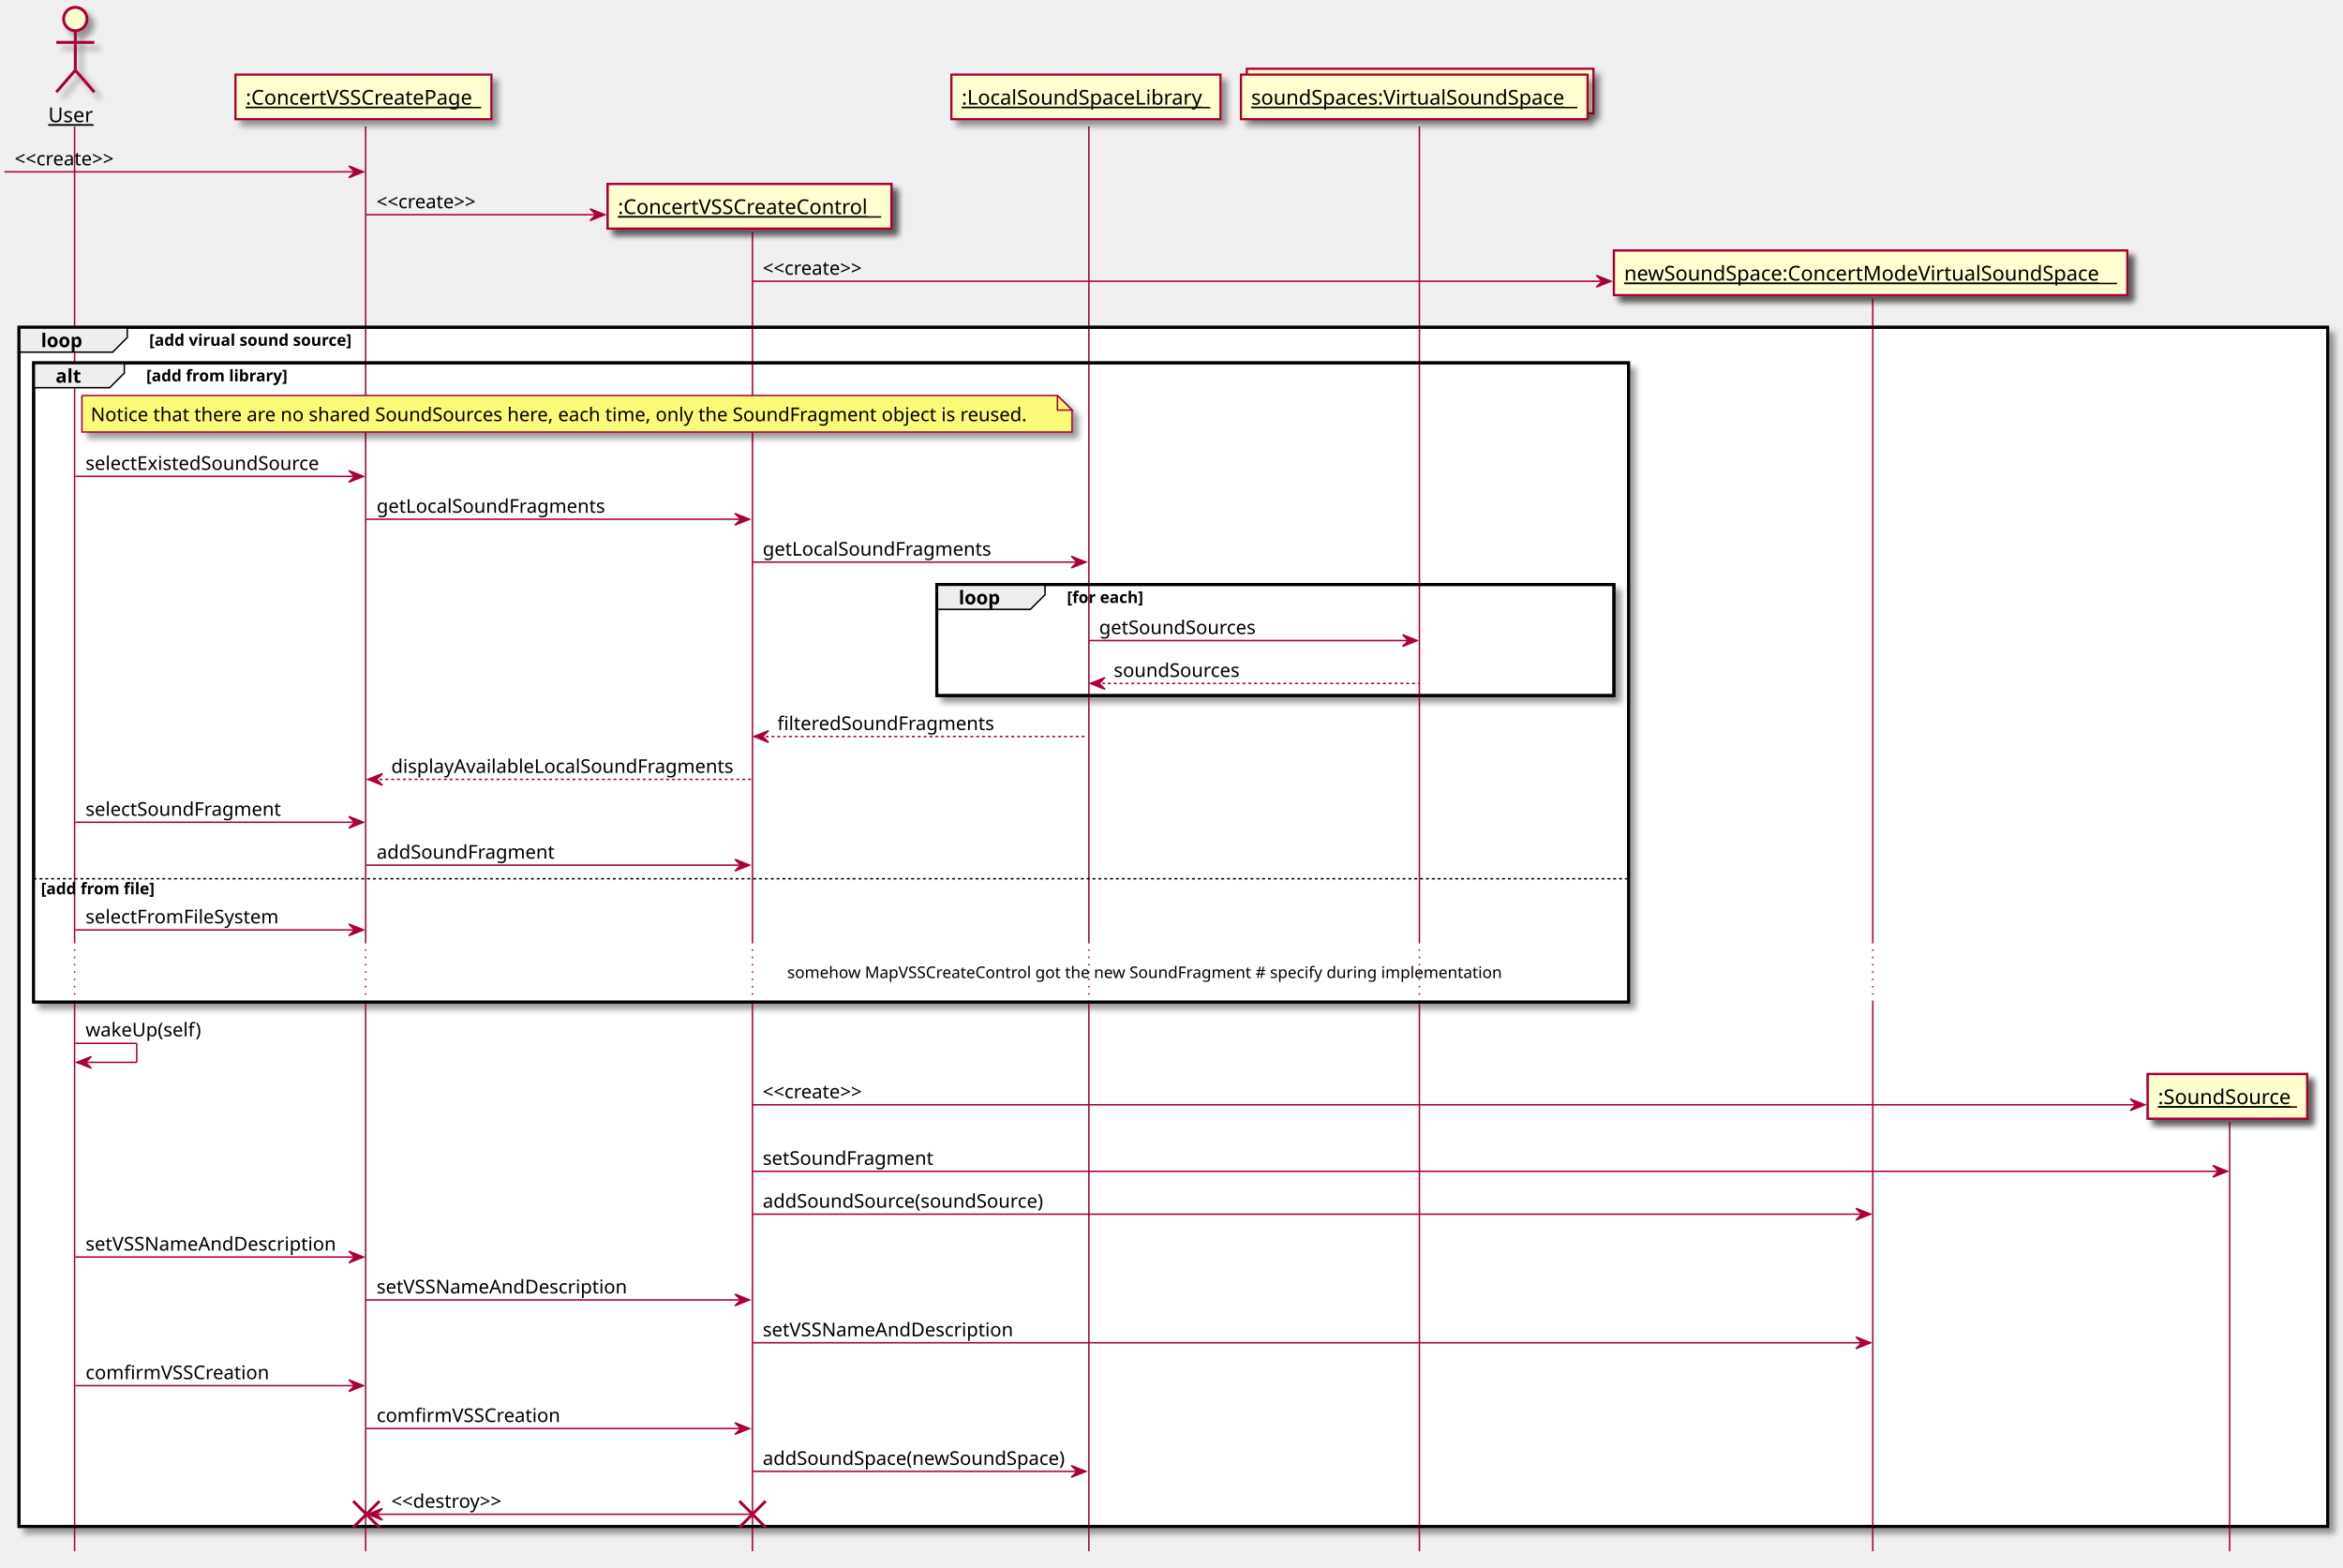
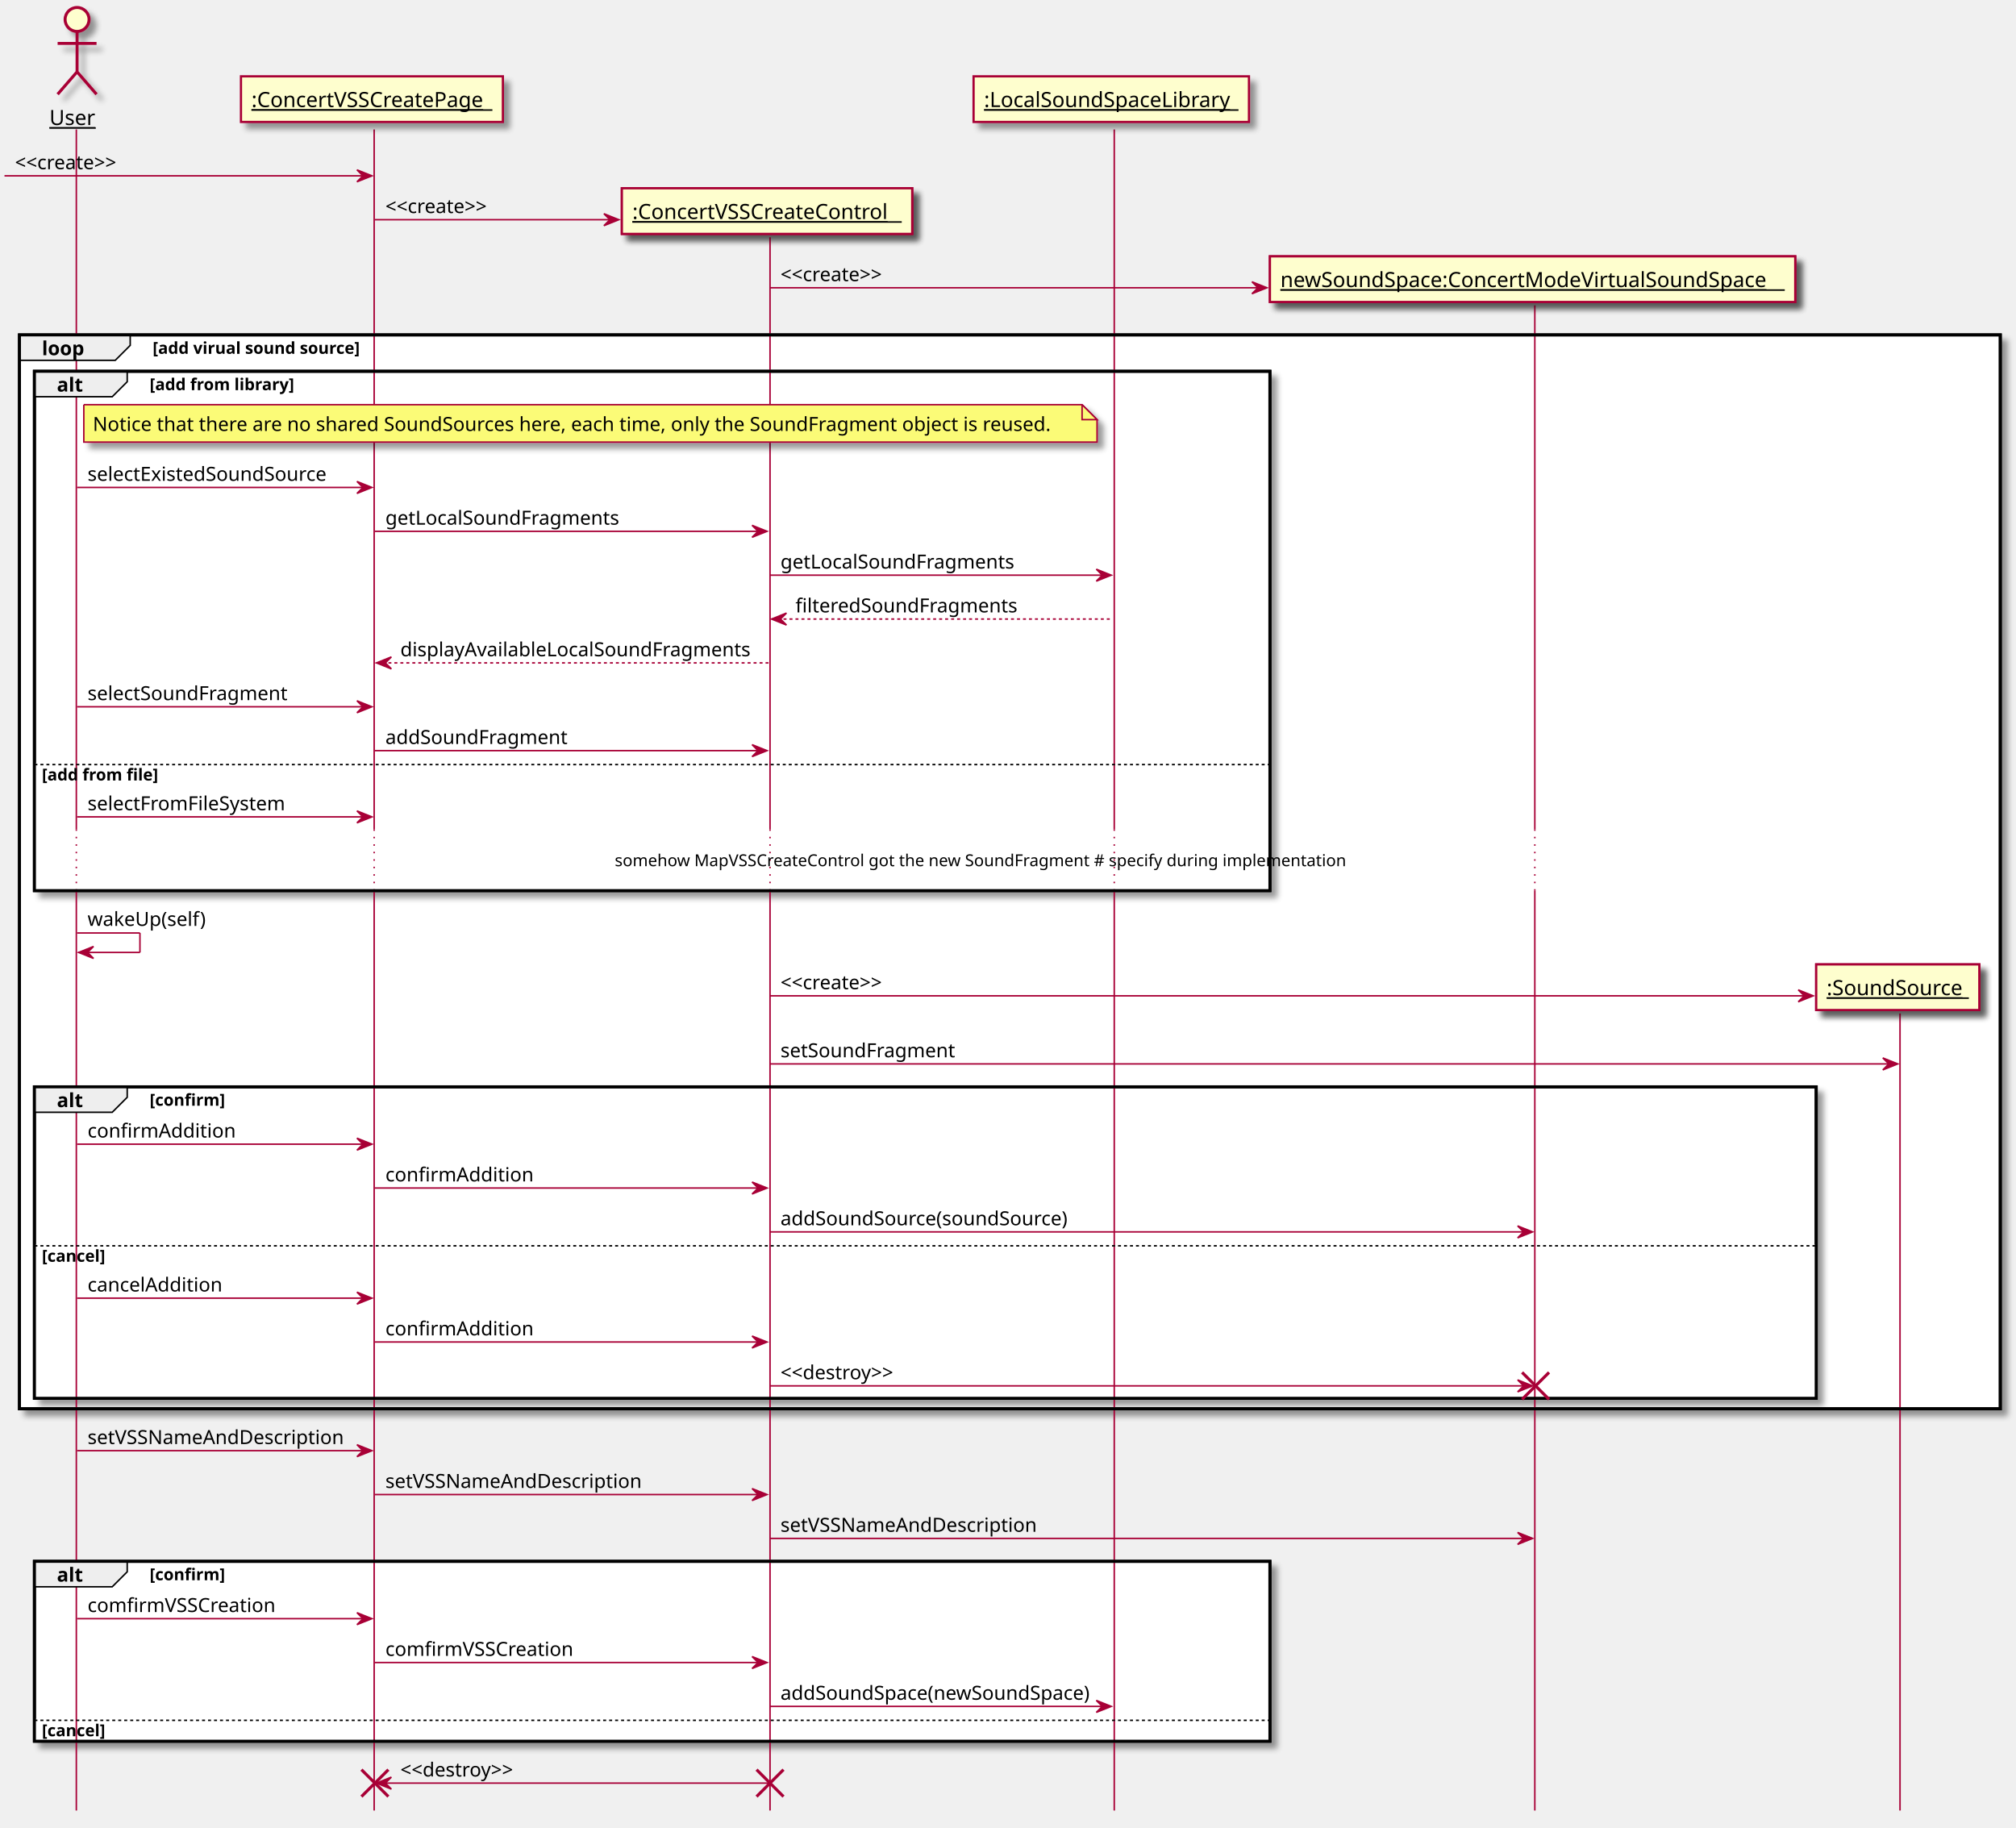
- <svg xmlns="http://www.w3.org/2000/svg" contentScriptType="application/ecmascript" contentStyleType="text/css" height="1072px" preserveAspectRatio="none" style="width:1602px;height:1072px;" version="1.1" viewBox="0 0 1602 1072" width="1602px" zoomAndPan="magnify">
+ <svg xmlns="http://www.w3.org/2000/svg" contentScriptType="application/ecmascript" contentStyleType="text/css" height="1221px" preserveAspectRatio="none" style="width:1347px;height:1221px;" version="1.1" viewBox="0 0 1347 1221" width="1347px" zoomAndPan="magnify">
  <defs>
-     <filter height="300%" id="fa913jz97z5wg" width="300%" x="-1" y="-1">
+     <filter height="300%" id="f1m1fusi2z9psw" width="300%" x="-1" y="-1">
      <feGaussianBlur result="blurOut" stdDeviation="2.0" />
      <feColorMatrix in="blurOut" result="blurOut2" type="matrix" values="0 0 0 0 0 0 0 0 0 0 0 0 0 0 0 0 0 0 .4 0" />
      <feOffset dx="4.0" dy="4.0" in="blurOut2" result="blurOut3" />
      <feBlend in="SourceGraphic" in2="blurOut3" mode="normal" />
    </filter>
  </defs>
  <g>
-     <rect fill="#FEFECE" filter="url(#fa913jz97z5wg)" height="30.488" style="stroke: #A80036; stroke-width: 1.5;" width="194" x="415.5" y="125.799" />
+     <rect fill="#FEFECE" filter="url(#f1m1fusi2z9psw)" height="30.488" style="stroke: #A80036; stroke-width: 1.5;" width="194" x="415.5" y="125.799" />
    <text fill="#000000" font-family="sans-serif" font-size="14" lengthAdjust="spacingAndGlyphs" text-decoration="underline" textLength="180" x="422.5" y="146.334">:ConcertVSSCreateControl</text>
    <line style="stroke: #000000; stroke-width: 1.0;" x1="422.5" x2="602.5" y1="148.334" y2="148.334" />
-     <rect fill="#FEFECE" filter="url(#fa913jz97z5wg)" height="30.488" style="stroke: #A80036; stroke-width: 1.5;" width="351" x="1103.5" y="171.287" />
-     <text fill="#000000" font-family="sans-serif" font-size="14" lengthAdjust="spacingAndGlyphs" text-decoration="underline" textLength="337" x="1110.5" y="191.822">newSoundSpace:ConcertModeVirtualSoundSpace</text>
-     <line style="stroke: #000000; stroke-width: 1.0;" x1="1110.5" x2="1447.5" y1="193.822" y2="193.822" />
-     <rect fill="#FFFFFF" filter="url(#fa913jz97z5wg)" height="819.852" style="stroke: #000000; stroke-width: 2.0;" width="1578.5" x="13" y="223.775" />
-     <rect fill="#FFFFFF" filter="url(#fa913jz97z5wg)" height="436.947" style="stroke: #000000; stroke-width: 2.0;" width="1090.5" x="23" y="248.086" />
-     <rect fill="#FFFFFF" filter="url(#fa913jz97z5wg)" height="75.932" style="stroke: #000000; stroke-width: 2.0;" width="463" x="640.5" y="399.639" />
-     <rect fill="#FFFFFF" height="85.221" style="stroke: none; stroke-width: 1.0;" width="1090.5" x="23" y="599.812" />
-     <rect fill="#FEFECE" filter="url(#fa913jz97z5wg)" height="30.488" style="stroke: #A80036; stroke-width: 1.5;" width="109" x="1468.5" y="734.344" />
-     <text fill="#000000" font-family="sans-serif" font-size="14" lengthAdjust="spacingAndGlyphs" text-decoration="underline" textLength="95" x="1475.5" y="754.879">:SoundSource</text>
-     <line style="stroke: #000000; stroke-width: 1.0;" x1="1475.5" x2="1570.5" y1="756.879" y2="756.879" />
-     <line style="stroke: #A80036; stroke-width: 1.0;" x1="51" x2="51" y1="86.488" y2="644.078" />
-     <line style="stroke: #A80036; stroke-width: 1.0; stroke-dasharray: 1.0,4.0;" x1="51" x2="51" y1="644.078" y2="685.033" />
-     <line style="stroke: #A80036; stroke-width: 1.0;" x1="51" x2="51" y1="685.033" y2="1060.627" />
-     <line style="stroke: #A80036; stroke-width: 1.0;" x1="250" x2="250" y1="86.488" y2="644.078" />
-     <line style="stroke: #A80036; stroke-width: 1.0; stroke-dasharray: 1.0,4.0;" x1="250" x2="250" y1="644.078" y2="685.033" />
-     <line style="stroke: #A80036; stroke-width: 1.0;" x1="250" x2="250" y1="685.033" y2="1060.627" />
-     <line style="stroke: #A80036; stroke-width: 1.0;" x1="514.5" x2="514.5" y1="158.543" y2="644.078" />
-     <line style="stroke: #A80036; stroke-width: 1.0; stroke-dasharray: 1.0,4.0;" x1="514.5" x2="514.5" y1="644.078" y2="685.033" />
-     <line style="stroke: #A80036; stroke-width: 1.0;" x1="514.5" x2="514.5" y1="685.033" y2="1060.627" />
-     <line style="stroke: #A80036; stroke-width: 1.0;" x1="744.5" x2="744.5" y1="86.488" y2="644.078" />
-     <line style="stroke: #A80036; stroke-width: 1.0; stroke-dasharray: 1.0,4.0;" x1="744.5" x2="744.5" y1="644.078" y2="685.033" />
-     <line style="stroke: #A80036; stroke-width: 1.0;" x1="744.5" x2="744.5" y1="685.033" y2="1060.627" />
-     <line style="stroke: #A80036; stroke-width: 1.0;" x1="970.5" x2="970.5" y1="86.488" y2="644.078" />
-     <line style="stroke: #A80036; stroke-width: 1.0; stroke-dasharray: 1.0,4.0;" x1="970.5" x2="970.5" y1="644.078" y2="685.033" />
-     <line style="stroke: #A80036; stroke-width: 1.0;" x1="970.5" x2="970.5" y1="685.033" y2="1060.627" />
-     <line style="stroke: #A80036; stroke-width: 1.0;" x1="1280.5" x2="1280.5" y1="204.031" y2="644.078" />
-     <line style="stroke: #A80036; stroke-width: 1.0; stroke-dasharray: 1.0,4.0;" x1="1280.5" x2="1280.5" y1="644.078" y2="685.033" />
-     <line style="stroke: #A80036; stroke-width: 1.0;" x1="1280.5" x2="1280.5" y1="685.033" y2="1060.627" />
-     <line style="stroke: #A80036; stroke-width: 1.0;" x1="1524.5" x2="1524.5" y1="767.088" y2="1060.627" />
+     <rect fill="#FEFECE" filter="url(#f1m1fusi2z9psw)" height="30.488" style="stroke: #A80036; stroke-width: 1.5;" width="351" x="848.5" y="171.287" />
+     <text fill="#000000" font-family="sans-serif" font-size="14" lengthAdjust="spacingAndGlyphs" text-decoration="underline" textLength="337" x="855.5" y="191.822">newSoundSpace:ConcertModeVirtualSoundSpace</text>
+     <line style="stroke: #000000; stroke-width: 1.0;" x1="855.5" x2="1192.5" y1="193.822" y2="193.822" />
+     <rect fill="#FFFFFF" filter="url(#f1m1fusi2z9psw)" height="717.564" style="stroke: #000000; stroke-width: 2.0;" width="1323.5" x="13" y="223.775" />
+     <rect fill="#FFFFFF" filter="url(#f1m1fusi2z9psw)" height="347.016" style="stroke: #000000; stroke-width: 2.0;" width="825.5" x="23" y="248.086" />
+     <rect fill="#FFFFFF" height="85.221" style="stroke: none; stroke-width: 1.0;" width="825.5" x="23" y="509.881" />
+     <rect fill="#FEFECE" filter="url(#f1m1fusi2z9psw)" height="30.488" style="stroke: #A80036; stroke-width: 1.5;" width="109" x="1213.5" y="644.412" />
+     <text fill="#000000" font-family="sans-serif" font-size="14" lengthAdjust="spacingAndGlyphs" text-decoration="underline" textLength="95" x="1220.5" y="664.947">:SoundSource</text>
+     <line style="stroke: #000000; stroke-width: 1.0;" x1="1220.5" x2="1315.5" y1="666.947" y2="666.947" />
+     <rect fill="#FFFFFF" filter="url(#f1m1fusi2z9psw)" height="208.129" style="stroke: #000000; stroke-width: 2.0;" width="1190.5" x="23" y="726.211" />
+     <rect fill="#FFFFFF" height="102.887" style="stroke: none; stroke-width: 1.0;" width="1190.5" x="23" y="831.453" />
+     <rect fill="#FFFFFF" filter="url(#f1m1fusi2z9psw)" height="120.197" style="stroke: #000000; stroke-width: 2.0;" width="825.5" x="23" y="1043.272" />
+     <rect fill="#FFFFFF" height="14.955" style="stroke: none; stroke-width: 1.0;" width="825.5" x="23" y="1148.514" />
+     <line style="stroke: #A80036; stroke-width: 1.0;" x1="51" x2="51" y1="86.488" y2="554.146" />
+     <line style="stroke: #A80036; stroke-width: 1.0; stroke-dasharray: 1.0,4.0;" x1="51" x2="51" y1="554.146" y2="595.102" />
+     <line style="stroke: #A80036; stroke-width: 1.0;" x1="51" x2="51" y1="595.102" y2="1209.779" />
+     <line style="stroke: #A80036; stroke-width: 1.0;" x1="250" x2="250" y1="86.488" y2="554.146" />
+     <line style="stroke: #A80036; stroke-width: 1.0; stroke-dasharray: 1.0,4.0;" x1="250" x2="250" y1="554.146" y2="595.102" />
+     <line style="stroke: #A80036; stroke-width: 1.0;" x1="250" x2="250" y1="595.102" y2="1209.779" />
+     <line style="stroke: #A80036; stroke-width: 1.0;" x1="514.5" x2="514.5" y1="158.543" y2="554.146" />
+     <line style="stroke: #A80036; stroke-width: 1.0; stroke-dasharray: 1.0,4.0;" x1="514.5" x2="514.5" y1="554.146" y2="595.102" />
+     <line style="stroke: #A80036; stroke-width: 1.0;" x1="514.5" x2="514.5" y1="595.102" y2="1209.779" />
+     <line style="stroke: #A80036; stroke-width: 1.0;" x1="744.5" x2="744.5" y1="86.488" y2="554.146" />
+     <line style="stroke: #A80036; stroke-width: 1.0; stroke-dasharray: 1.0,4.0;" x1="744.5" x2="744.5" y1="554.146" y2="595.102" />
+     <line style="stroke: #A80036; stroke-width: 1.0;" x1="744.5" x2="744.5" y1="595.102" y2="1209.779" />
+     <line style="stroke: #A80036; stroke-width: 1.0;" x1="1025.5" x2="1025.5" y1="204.031" y2="554.146" />
+     <line style="stroke: #A80036; stroke-width: 1.0; stroke-dasharray: 1.0,4.0;" x1="1025.5" x2="1025.5" y1="554.146" y2="595.102" />
+     <line style="stroke: #A80036; stroke-width: 1.0;" x1="1025.5" x2="1025.5" y1="595.102" y2="1209.779" />
+     <line style="stroke: #A80036; stroke-width: 1.0;" x1="1269.5" x2="1269.5" y1="677.156" y2="1209.779" />
    <text fill="#000000" font-family="sans-serif" font-size="14" lengthAdjust="spacingAndGlyphs" text-decoration="underline" textLength="31" x="33" y="83.535">User</text>
    <line style="stroke: #000000; stroke-width: 1.0;" x1="33" x2="64" y1="85.535" y2="85.535" />
-     <ellipse cx="51.5" cy="13" fill="#FEFECE" filter="url(#fa913jz97z5wg)" rx="8" ry="8" style="stroke: #A80036; stroke-width: 2.0;" />
-     <path d="M51.5,21 L51.5,48 M38.5,29 L64.5,29 M51.5,48 L38.5,63 M51.5,48 L64.5,63 " fill="none" filter="url(#fa913jz97z5wg)" style="stroke: #A80036; stroke-width: 2.0;" />
-     <rect fill="#FEFECE" filter="url(#fa913jz97z5wg)" height="30.488" style="stroke: #A80036; stroke-width: 1.5;" width="175" x="161" y="51" />
+     <ellipse cx="51.5" cy="13" fill="#FEFECE" filter="url(#f1m1fusi2z9psw)" rx="8" ry="8" style="stroke: #A80036; stroke-width: 2.0;" />
+     <path d="M51.5,21 L51.5,48 M38.5,29 L64.5,29 M51.5,48 L38.5,63 M51.5,48 L64.5,63 " fill="none" filter="url(#f1m1fusi2z9psw)" style="stroke: #A80036; stroke-width: 2.0;" />
+     <rect fill="#FEFECE" filter="url(#f1m1fusi2z9psw)" height="30.488" style="stroke: #A80036; stroke-width: 1.5;" width="175" x="161" y="51" />
    <text fill="#000000" font-family="sans-serif" font-size="14" lengthAdjust="spacingAndGlyphs" text-decoration="underline" textLength="161" x="168" y="71.535">:ConcertVSSCreatePage</text>
    <line style="stroke: #000000; stroke-width: 1.0;" x1="168" x2="329" y1="73.535" y2="73.535" />
-     <rect fill="#FEFECE" filter="url(#fa913jz97z5wg)" height="30.488" style="stroke: #A80036; stroke-width: 1.5;" width="184" x="650.5" y="51" />
+     <rect fill="#FEFECE" filter="url(#f1m1fusi2z9psw)" height="30.488" style="stroke: #A80036; stroke-width: 1.5;" width="184" x="650.5" y="51" />
    <text fill="#000000" font-family="sans-serif" font-size="14" lengthAdjust="spacingAndGlyphs" text-decoration="underline" textLength="170" x="657.5" y="71.535">:LocalSoundSpaceLibrary</text>
    <line style="stroke: #000000; stroke-width: 1.0;" x1="657.5" x2="827.5" y1="73.535" y2="73.535" />
-     <rect fill="#FEFECE" filter="url(#fa913jz97z5wg)" height="30.488" style="stroke: #A80036; stroke-width: 1.5;" width="237" x="852.5" y="47" />
-     <rect fill="#FEFECE" filter="url(#fa913jz97z5wg)" height="30.488" style="stroke: #A80036; stroke-width: 1.5;" width="237" x="848.5" y="51" />
-     <text fill="#000000" font-family="sans-serif" font-size="14" lengthAdjust="spacingAndGlyphs" text-decoration="underline" textLength="223" x="855.5" y="71.535">soundSpaces:VirtualSoundSpace</text>
-     <line style="stroke: #000000; stroke-width: 1.0;" x1="855.5" x2="1078.5" y1="73.535" y2="73.535" />
    <polygon fill="#A80036" points="238.5,113.488,248.5,117.488,238.5,121.488,242.5,117.488" style="stroke: #A80036; stroke-width: 1.0;" />
    <line style="stroke: #A80036; stroke-width: 1.0;" x1="3" x2="244.5" y1="117.488" y2="117.488" />
    <text fill="#000000" font-family="sans-serif" font-size="13" lengthAdjust="spacingAndGlyphs" textLength="78" x="10" y="113.057">&lt;&lt;create&gt;&gt;</text>
    <polygon fill="#A80036" points="403.5,142.799,413.5,146.799,403.5,150.799,407.5,146.799" style="stroke: #A80036; stroke-width: 1.0;" />
    <line style="stroke: #A80036; stroke-width: 1.0;" x1="250.5" x2="409.5" y1="146.799" y2="146.799" />
    <text fill="#000000" font-family="sans-serif" font-size="13" lengthAdjust="spacingAndGlyphs" textLength="78" x="257.5" y="142.367">&lt;&lt;create&gt;&gt;</text>
-     <rect fill="#FEFECE" filter="url(#fa913jz97z5wg)" height="30.488" style="stroke: #A80036; stroke-width: 1.5;" width="194" x="415.5" y="125.799" />
+     <rect fill="#FEFECE" filter="url(#f1m1fusi2z9psw)" height="30.488" style="stroke: #A80036; stroke-width: 1.5;" width="194" x="415.5" y="125.799" />
    <text fill="#000000" font-family="sans-serif" font-size="14" lengthAdjust="spacingAndGlyphs" text-decoration="underline" textLength="180" x="422.5" y="146.334">:ConcertVSSCreateControl</text>
    <line style="stroke: #000000; stroke-width: 1.0;" x1="422.5" x2="602.5" y1="148.334" y2="148.334" />
-     <polygon fill="#A80036" points="1091.5,188.287,1101.5,192.287,1091.5,196.287,1095.5,192.287" style="stroke: #A80036; stroke-width: 1.0;" />
-     <line style="stroke: #A80036; stroke-width: 1.0;" x1="514.5" x2="1097.5" y1="192.287" y2="192.287" />
+     <polygon fill="#A80036" points="836.5,188.287,846.5,192.287,836.5,196.287,840.5,192.287" style="stroke: #A80036; stroke-width: 1.0;" />
+     <line style="stroke: #A80036; stroke-width: 1.0;" x1="514.5" x2="842.5" y1="192.287" y2="192.287" />
    <text fill="#000000" font-family="sans-serif" font-size="13" lengthAdjust="spacingAndGlyphs" textLength="78" x="521.5" y="187.856">&lt;&lt;create&gt;&gt;</text>
-     <rect fill="#FEFECE" filter="url(#fa913jz97z5wg)" height="30.488" style="stroke: #A80036; stroke-width: 1.5;" width="351" x="1103.5" y="171.287" />
-     <text fill="#000000" font-family="sans-serif" font-size="14" lengthAdjust="spacingAndGlyphs" text-decoration="underline" textLength="337" x="1110.5" y="191.822">newSoundSpace:ConcertModeVirtualSoundSpace</text>
-     <line style="stroke: #000000; stroke-width: 1.0;" x1="1110.5" x2="1447.5" y1="193.822" y2="193.822" />
+     <rect fill="#FEFECE" filter="url(#f1m1fusi2z9psw)" height="30.488" style="stroke: #A80036; stroke-width: 1.5;" width="351" x="848.5" y="171.287" />
+     <text fill="#000000" font-family="sans-serif" font-size="14" lengthAdjust="spacingAndGlyphs" text-decoration="underline" textLength="337" x="855.5" y="191.822">newSoundSpace:ConcertModeVirtualSoundSpace</text>
+     <line style="stroke: #000000; stroke-width: 1.0;" x1="855.5" x2="1192.5" y1="193.822" y2="193.822" />
    <path d="M13,223.775 L87,223.775 L87,230.775 L77,240.775 L13,240.775 L13,223.775 " fill="#EEEEEE" style="stroke: #000000; stroke-width: 1.0;" />
-     <rect fill="none" height="819.852" style="stroke: #000000; stroke-width: 2.0;" width="1578.5" x="13" y="223.775" />
+     <rect fill="none" height="717.564" style="stroke: #000000; stroke-width: 2.0;" width="1323.5" x="13" y="223.775" />
    <text fill="#000000" font-family="sans-serif" font-size="13" font-weight="bold" lengthAdjust="spacingAndGlyphs" textLength="29" x="28" y="237.344">loop</text>
    <text fill="#000000" font-family="sans-serif" font-size="11" font-weight="bold" lengthAdjust="spacingAndGlyphs" textLength="144" x="102" y="236.41">[add virual sound source]</text>
    <path d="M23,248.086 L85,248.086 L85,255.086 L75,265.086 L23,265.086 L23,248.086 " fill="#EEEEEE" style="stroke: #000000; stroke-width: 1.0;" />
-     <rect fill="none" height="436.947" style="stroke: #000000; stroke-width: 2.0;" width="1090.5" x="23" y="248.086" />
+     <rect fill="none" height="347.016" style="stroke: #000000; stroke-width: 2.0;" width="825.5" x="23" y="248.086" />
    <text fill="#000000" font-family="sans-serif" font-size="13" font-weight="bold" lengthAdjust="spacingAndGlyphs" textLength="17" x="38" y="261.654">alt</text>
    <text fill="#000000" font-family="sans-serif" font-size="11" font-weight="bold" lengthAdjust="spacingAndGlyphs" textLength="101" x="100" y="260.721">[add from library]</text>
-     <path d="M56,270.397 L56,295.397 L733,295.397 L733,280.397 L723,270.397 L56,270.397 " fill="#FBFB77" filter="url(#fa913jz97z5wg)" style="stroke: #A80036; stroke-width: 1.0;" />
+     <path d="M56,270.397 L56,295.397 L733,295.397 L733,280.397 L723,270.397 L56,270.397 " fill="#FBFB77" filter="url(#f1m1fusi2z9psw)" style="stroke: #A80036; stroke-width: 1.0;" />
    <path d="M723,270.397 L723,280.397 L733,280.397 L723,270.397 " fill="#FBFB77" style="stroke: #A80036; stroke-width: 1.0;" />
    <text fill="#000000" font-family="sans-serif" font-size="13" lengthAdjust="spacingAndGlyphs" textLength="656" x="62" y="287.965">Notice that there are no shared SoundSources here, each time, only the SoundFragment object is reused.</text>
    <polygon fill="#A80036" points="238.5,321.707,248.5,325.707,238.5,329.707,242.5,325.707" style="stroke: #A80036; stroke-width: 1.0;" />
    <line style="stroke: #A80036; stroke-width: 1.0;" x1="51.5" x2="244.5" y1="325.707" y2="325.707" />
    <text fill="#000000" font-family="sans-serif" font-size="13" lengthAdjust="spacingAndGlyphs" textLength="164" x="58.5" y="321.275">selectExistedSoundSource</text>
    <polygon fill="#A80036" points="502.5,351.018,512.5,355.018,502.5,359.018,506.5,355.018" style="stroke: #A80036; stroke-width: 1.0;" />
    <line style="stroke: #A80036; stroke-width: 1.0;" x1="250.5" x2="508.5" y1="355.018" y2="355.018" />
    <text fill="#000000" font-family="sans-serif" font-size="13" lengthAdjust="spacingAndGlyphs" textLength="158" x="257.5" y="350.586">getLocalSoundFragments</text>
    <polygon fill="#A80036" points="732.5,380.328,742.5,384.328,732.5,388.328,736.5,384.328" style="stroke: #A80036; stroke-width: 1.0;" />
    <line style="stroke: #A80036; stroke-width: 1.0;" x1="514.5" x2="738.5" y1="384.328" y2="384.328" />
    <text fill="#000000" font-family="sans-serif" font-size="13" lengthAdjust="spacingAndGlyphs" textLength="158" x="521.5" y="379.897">getLocalSoundFragments</text>
-     <path d="M640.5,399.639 L714.5,399.639 L714.5,406.639 L704.5,416.639 L640.5,416.639 L640.5,399.639 " fill="#EEEEEE" style="stroke: #000000; stroke-width: 1.0;" />
-     <rect fill="none" height="75.932" style="stroke: #000000; stroke-width: 2.0;" width="463" x="640.5" y="399.639" />
-     <text fill="#000000" font-family="sans-serif" font-size="13" font-weight="bold" lengthAdjust="spacingAndGlyphs" textLength="29" x="655.5" y="413.207">loop</text>
-     <text fill="#000000" font-family="sans-serif" font-size="11" font-weight="bold" lengthAdjust="spacingAndGlyphs" textLength="54" x="729.5" y="412.273">[for each]</text>
-     <polygon fill="#A80036" points="959,433.949,969,437.949,959,441.949,963,437.949" style="stroke: #A80036; stroke-width: 1.0;" />
-     <line style="stroke: #A80036; stroke-width: 1.0;" x1="744.5" x2="965" y1="437.949" y2="437.949" />
-     <text fill="#000000" font-family="sans-serif" font-size="13" lengthAdjust="spacingAndGlyphs" textLength="108" x="751.5" y="433.518">getSoundSources</text>
-     <polygon fill="#A80036" points="755.5,463.26,745.5,467.26,755.5,471.26,751.5,467.26" style="stroke: #A80036; stroke-width: 1.0;" />
-     <line style="stroke: #A80036; stroke-width: 1.0; stroke-dasharray: 2.0,2.0;" x1="749.5" x2="970" y1="467.26" y2="467.26" />
-     <text fill="#000000" font-family="sans-serif" font-size="13" lengthAdjust="spacingAndGlyphs" textLength="88" x="761.5" y="462.828">soundSources</text>
-     <polygon fill="#A80036" points="525.5,499.57,515.5,503.57,525.5,507.57,521.5,503.57" style="stroke: #A80036; stroke-width: 1.0;" />
-     <line style="stroke: #A80036; stroke-width: 1.0; stroke-dasharray: 2.0,2.0;" x1="519.5" x2="743.5" y1="503.57" y2="503.57" />
-     <text fill="#000000" font-family="sans-serif" font-size="13" lengthAdjust="spacingAndGlyphs" textLength="150" x="531.5" y="499.139">filteredSoundFragments</text>
-     <polygon fill="#A80036" points="261.5,528.881,251.5,532.881,261.5,536.881,257.5,532.881" style="stroke: #A80036; stroke-width: 1.0;" />
-     <line style="stroke: #A80036; stroke-width: 1.0; stroke-dasharray: 2.0,2.0;" x1="255.5" x2="513.5" y1="532.881" y2="532.881" />
-     <text fill="#000000" font-family="sans-serif" font-size="13" lengthAdjust="spacingAndGlyphs" textLength="240" x="267.5" y="528.449">displayAvailableLocalSoundFragments</text>
-     <polygon fill="#A80036" points="238.5,558.191,248.5,562.191,238.5,566.191,242.5,562.191" style="stroke: #A80036; stroke-width: 1.0;" />
-     <line style="stroke: #A80036; stroke-width: 1.0;" x1="51.5" x2="244.5" y1="562.191" y2="562.191" />
-     <text fill="#000000" font-family="sans-serif" font-size="13" lengthAdjust="spacingAndGlyphs" textLength="135" x="58.5" y="557.76">selectSoundFragment</text>
-     <polygon fill="#A80036" points="502.5,587.502,512.5,591.502,502.5,595.502,506.5,591.502" style="stroke: #A80036; stroke-width: 1.0;" />
-     <line style="stroke: #A80036; stroke-width: 1.0;" x1="250.5" x2="508.5" y1="591.502" y2="591.502" />
-     <text fill="#000000" font-family="sans-serif" font-size="13" lengthAdjust="spacingAndGlyphs" textLength="121" x="257.5" y="587.07">addSoundFragment</text>
-     <line style="stroke: #000000; stroke-width: 1.0; stroke-dasharray: 2.0,2.0;" x1="23" x2="1113.5" y1="600.812" y2="600.812" />
-     <text fill="#000000" font-family="sans-serif" font-size="11" font-weight="bold" lengthAdjust="spacingAndGlyphs" textLength="83" x="28" y="611.447">[add from file]</text>
-     <polygon fill="#A80036" points="238.5,631.768,248.5,635.768,238.5,639.768,242.5,635.768" style="stroke: #A80036; stroke-width: 1.0;" />
-     <line style="stroke: #A80036; stroke-width: 1.0;" x1="51.5" x2="244.5" y1="635.768" y2="635.768" />
-     <text fill="#000000" font-family="sans-serif" font-size="13" lengthAdjust="spacingAndGlyphs" textLength="136" x="58.5" y="631.336">selectFromFileSystem</text>
-     <text fill="#000000" font-family="sans-serif" font-size="11" lengthAdjust="spacingAndGlyphs" textLength="500" x="538.25" y="668.713">somehow MapVSSCreateControl got the new SoundFragment # specify during implementation</text>
-     <line style="stroke: #A80036; stroke-width: 1.0;" x1="51.5" x2="93.5" y1="713.344" y2="713.344" />
-     <line style="stroke: #A80036; stroke-width: 1.0;" x1="93.5" x2="93.5" y1="713.344" y2="726.344" />
-     <line style="stroke: #A80036; stroke-width: 1.0;" x1="52.5" x2="93.5" y1="726.344" y2="726.344" />
-     <polygon fill="#A80036" points="62.5,722.344,52.5,726.344,62.5,730.344,58.5,726.344" style="stroke: #A80036; stroke-width: 1.0;" />
-     <text fill="#000000" font-family="sans-serif" font-size="13" lengthAdjust="spacingAndGlyphs" textLength="80" x="58.5" y="708.602">wakeUp(self)</text>
-     <polygon fill="#A80036" points="1456.5,751.344,1466.5,755.344,1456.5,759.344,1460.5,755.344" style="stroke: #A80036; stroke-width: 1.0;" />
-     <line style="stroke: #A80036; stroke-width: 1.0;" x1="514.5" x2="1462.5" y1="755.344" y2="755.344" />
-     <text fill="#000000" font-family="sans-serif" font-size="13" lengthAdjust="spacingAndGlyphs" textLength="78" x="521.5" y="750.912">&lt;&lt;create&gt;&gt;</text>
-     <rect fill="#FEFECE" filter="url(#fa913jz97z5wg)" height="30.488" style="stroke: #A80036; stroke-width: 1.5;" width="109" x="1468.5" y="734.344" />
-     <text fill="#000000" font-family="sans-serif" font-size="14" lengthAdjust="spacingAndGlyphs" text-decoration="underline" textLength="95" x="1475.5" y="754.879">:SoundSource</text>
-     <line style="stroke: #000000; stroke-width: 1.0;" x1="1475.5" x2="1570.5" y1="756.879" y2="756.879" />
-     <polygon fill="#A80036" points="1513,796.832,1523,800.832,1513,804.832,1517,800.832" style="stroke: #A80036; stroke-width: 1.0;" />
-     <line style="stroke: #A80036; stroke-width: 1.0;" x1="514.5" x2="1519" y1="800.832" y2="800.832" />
-     <text fill="#000000" font-family="sans-serif" font-size="13" lengthAdjust="spacingAndGlyphs" textLength="117" x="521.5" y="796.4">setSoundFragment</text>
-     <polygon fill="#A80036" points="1269,826.143,1279,830.143,1269,834.143,1273,830.143" style="stroke: #A80036; stroke-width: 1.0;" />
-     <line style="stroke: #A80036; stroke-width: 1.0;" x1="514.5" x2="1275" y1="830.143" y2="830.143" />
-     <text fill="#000000" font-family="sans-serif" font-size="13" lengthAdjust="spacingAndGlyphs" textLength="193" x="521.5" y="825.711">addSoundSource(soundSource)</text>
-     <polygon fill="#A80036" points="238.5,855.453,248.5,859.453,238.5,863.453,242.5,859.453" style="stroke: #A80036; stroke-width: 1.0;" />
-     <line style="stroke: #A80036; stroke-width: 1.0;" x1="51.5" x2="244.5" y1="859.453" y2="859.453" />
-     <text fill="#000000" font-family="sans-serif" font-size="13" lengthAdjust="spacingAndGlyphs" textLength="175" x="58.5" y="855.021">setVSSNameAndDescription</text>
-     <polygon fill="#A80036" points="502.5,884.764,512.5,888.764,502.5,892.764,506.5,888.764" style="stroke: #A80036; stroke-width: 1.0;" />
-     <line style="stroke: #A80036; stroke-width: 1.0;" x1="250.5" x2="508.5" y1="888.764" y2="888.764" />
-     <text fill="#000000" font-family="sans-serif" font-size="13" lengthAdjust="spacingAndGlyphs" textLength="175" x="257.5" y="884.332">setVSSNameAndDescription</text>
-     <polygon fill="#A80036" points="1269,914.074,1279,918.074,1269,922.074,1273,918.074" style="stroke: #A80036; stroke-width: 1.0;" />
-     <line style="stroke: #A80036; stroke-width: 1.0;" x1="514.5" x2="1275" y1="918.074" y2="918.074" />
-     <text fill="#000000" font-family="sans-serif" font-size="13" lengthAdjust="spacingAndGlyphs" textLength="175" x="521.5" y="913.643">setVSSNameAndDescription</text>
-     <polygon fill="#A80036" points="238.5,943.385,248.5,947.385,238.5,951.385,242.5,947.385" style="stroke: #A80036; stroke-width: 1.0;" />
-     <line style="stroke: #A80036; stroke-width: 1.0;" x1="51.5" x2="244.5" y1="947.385" y2="947.385" />
-     <text fill="#000000" font-family="sans-serif" font-size="13" lengthAdjust="spacingAndGlyphs" textLength="128" x="58.5" y="942.953">comfirmVSSCreation</text>
-     <polygon fill="#A80036" points="502.5,972.695,512.5,976.695,502.5,980.695,506.5,976.695" style="stroke: #A80036; stroke-width: 1.0;" />
-     <line style="stroke: #A80036; stroke-width: 1.0;" x1="250.5" x2="508.5" y1="976.695" y2="976.695" />
-     <text fill="#000000" font-family="sans-serif" font-size="13" lengthAdjust="spacingAndGlyphs" textLength="128" x="257.5" y="972.264">comfirmVSSCreation</text>
-     <polygon fill="#A80036" points="732.5,1002.006,742.5,1006.006,732.5,1010.006,736.5,1006.006" style="stroke: #A80036; stroke-width: 1.0;" />
-     <line style="stroke: #A80036; stroke-width: 1.0;" x1="514.5" x2="738.5" y1="1006.006" y2="1006.006" />
-     <text fill="#000000" font-family="sans-serif" font-size="13" lengthAdjust="spacingAndGlyphs" textLength="206" x="521.5" y="1001.574">addSoundSpace(newSoundSpace)</text>
-     <polygon fill="#A80036" points="261.5,1031.316,251.5,1035.316,261.5,1039.316,257.5,1035.316" style="stroke: #A80036; stroke-width: 1.0;" />
-     <line style="stroke: #A80036; stroke-width: 1.0;" x1="255.5" x2="513.5" y1="1035.316" y2="1035.316" />
-     <text fill="#000000" font-family="sans-serif" font-size="13" lengthAdjust="spacingAndGlyphs" textLength="87" x="267.5" y="1030.885">&lt;&lt;destroy&gt;&gt;</text>
-     <line style="stroke: #A80036; stroke-width: 2.0;" x1="241.5" x2="259.5" y1="1026.316" y2="1044.316" />
-     <line style="stroke: #A80036; stroke-width: 2.0;" x1="241.5" x2="259.5" y1="1044.316" y2="1026.316" />
-     <line style="stroke: #A80036; stroke-width: 2.0;" x1="505.5" x2="523.5" y1="1026.316" y2="1044.316" />
-     <line style="stroke: #A80036; stroke-width: 2.0;" x1="505.5" x2="523.5" y1="1044.316" y2="1026.316" />
+     <polygon fill="#A80036" points="525.5,409.639,515.5,413.639,525.5,417.639,521.5,413.639" style="stroke: #A80036; stroke-width: 1.0;" />
+     <line style="stroke: #A80036; stroke-width: 1.0; stroke-dasharray: 2.0,2.0;" x1="519.5" x2="743.5" y1="413.639" y2="413.639" />
+     <text fill="#000000" font-family="sans-serif" font-size="13" lengthAdjust="spacingAndGlyphs" textLength="150" x="531.5" y="409.207">filteredSoundFragments</text>
+     <polygon fill="#A80036" points="261.5,438.949,251.5,442.949,261.5,446.949,257.5,442.949" style="stroke: #A80036; stroke-width: 1.0;" />
+     <line style="stroke: #A80036; stroke-width: 1.0; stroke-dasharray: 2.0,2.0;" x1="255.5" x2="513.5" y1="442.949" y2="442.949" />
+     <text fill="#000000" font-family="sans-serif" font-size="13" lengthAdjust="spacingAndGlyphs" textLength="240" x="267.5" y="438.518">displayAvailableLocalSoundFragments</text>
+     <polygon fill="#A80036" points="238.5,468.26,248.5,472.26,238.5,476.26,242.5,472.26" style="stroke: #A80036; stroke-width: 1.0;" />
+     <line style="stroke: #A80036; stroke-width: 1.0;" x1="51.5" x2="244.5" y1="472.26" y2="472.26" />
+     <text fill="#000000" font-family="sans-serif" font-size="13" lengthAdjust="spacingAndGlyphs" textLength="135" x="58.5" y="467.828">selectSoundFragment</text>
+     <polygon fill="#A80036" points="502.5,497.57,512.5,501.57,502.5,505.57,506.5,501.57" style="stroke: #A80036; stroke-width: 1.0;" />
+     <line style="stroke: #A80036; stroke-width: 1.0;" x1="250.5" x2="508.5" y1="501.57" y2="501.57" />
+     <text fill="#000000" font-family="sans-serif" font-size="13" lengthAdjust="spacingAndGlyphs" textLength="121" x="257.5" y="497.139">addSoundFragment</text>
+     <line style="stroke: #000000; stroke-width: 1.0; stroke-dasharray: 2.0,2.0;" x1="23" x2="848.5" y1="510.881" y2="510.881" />
+     <text fill="#000000" font-family="sans-serif" font-size="11" font-weight="bold" lengthAdjust="spacingAndGlyphs" textLength="83" x="28" y="521.516">[add from file]</text>
+     <polygon fill="#A80036" points="238.5,541.836,248.5,545.836,238.5,549.836,242.5,545.836" style="stroke: #A80036; stroke-width: 1.0;" />
+     <line style="stroke: #A80036; stroke-width: 1.0;" x1="51.5" x2="244.5" y1="545.836" y2="545.836" />
+     <text fill="#000000" font-family="sans-serif" font-size="13" lengthAdjust="spacingAndGlyphs" textLength="136" x="58.5" y="541.404">selectFromFileSystem</text>
+     <text fill="#000000" font-family="sans-serif" font-size="11" lengthAdjust="spacingAndGlyphs" textLength="500" x="410.75" y="578.781">somehow MapVSSCreateControl got the new SoundFragment # specify during implementation</text>
+     <line style="stroke: #A80036; stroke-width: 1.0;" x1="51.5" x2="93.5" y1="623.412" y2="623.412" />
+     <line style="stroke: #A80036; stroke-width: 1.0;" x1="93.5" x2="93.5" y1="623.412" y2="636.412" />
+     <line style="stroke: #A80036; stroke-width: 1.0;" x1="52.5" x2="93.5" y1="636.412" y2="636.412" />
+     <polygon fill="#A80036" points="62.5,632.412,52.5,636.412,62.5,640.412,58.5,636.412" style="stroke: #A80036; stroke-width: 1.0;" />
+     <text fill="#000000" font-family="sans-serif" font-size="13" lengthAdjust="spacingAndGlyphs" textLength="80" x="58.5" y="618.67">wakeUp(self)</text>
+     <polygon fill="#A80036" points="1201.5,661.412,1211.5,665.412,1201.5,669.412,1205.5,665.412" style="stroke: #A80036; stroke-width: 1.0;" />
+     <line style="stroke: #A80036; stroke-width: 1.0;" x1="514.5" x2="1207.5" y1="665.412" y2="665.412" />
+     <text fill="#000000" font-family="sans-serif" font-size="13" lengthAdjust="spacingAndGlyphs" textLength="78" x="521.5" y="660.981">&lt;&lt;create&gt;&gt;</text>
+     <rect fill="#FEFECE" filter="url(#f1m1fusi2z9psw)" height="30.488" style="stroke: #A80036; stroke-width: 1.5;" width="109" x="1213.5" y="644.412" />
+     <text fill="#000000" font-family="sans-serif" font-size="14" lengthAdjust="spacingAndGlyphs" text-decoration="underline" textLength="95" x="1220.5" y="664.947">:SoundSource</text>
+     <line style="stroke: #000000; stroke-width: 1.0;" x1="1220.5" x2="1315.5" y1="666.947" y2="666.947" />
+     <polygon fill="#A80036" points="1258,706.9,1268,710.9,1258,714.9,1262,710.9" style="stroke: #A80036; stroke-width: 1.0;" />
+     <line style="stroke: #A80036; stroke-width: 1.0;" x1="514.5" x2="1264" y1="710.9" y2="710.9" />
+     <text fill="#000000" font-family="sans-serif" font-size="13" lengthAdjust="spacingAndGlyphs" textLength="117" x="521.5" y="706.469">setSoundFragment</text>
+     <path d="M23,726.211 L85,726.211 L85,733.211 L75,743.211 L23,743.211 L23,726.211 " fill="#EEEEEE" style="stroke: #000000; stroke-width: 1.0;" />
+     <rect fill="none" height="208.129" style="stroke: #000000; stroke-width: 2.0;" width="1190.5" x="23" y="726.211" />
+     <text fill="#000000" font-family="sans-serif" font-size="13" font-weight="bold" lengthAdjust="spacingAndGlyphs" textLength="17" x="38" y="739.779">alt</text>
+     <text fill="#000000" font-family="sans-serif" font-size="11" font-weight="bold" lengthAdjust="spacingAndGlyphs" textLength="53" x="100" y="738.846">[confirm]</text>
+     <polygon fill="#A80036" points="238.5,760.521,248.5,764.521,238.5,768.521,242.5,764.521" style="stroke: #A80036; stroke-width: 1.0;" />
+     <line style="stroke: #A80036; stroke-width: 1.0;" x1="51.5" x2="244.5" y1="764.521" y2="764.521" />
+     <text fill="#000000" font-family="sans-serif" font-size="13" lengthAdjust="spacingAndGlyphs" textLength="103" x="58.5" y="760.09">confirmAddition</text>
+     <polygon fill="#A80036" points="502.5,789.832,512.5,793.832,502.5,797.832,506.5,793.832" style="stroke: #A80036; stroke-width: 1.0;" />
+     <line style="stroke: #A80036; stroke-width: 1.0;" x1="250.5" x2="508.5" y1="793.832" y2="793.832" />
+     <text fill="#000000" font-family="sans-serif" font-size="13" lengthAdjust="spacingAndGlyphs" textLength="103" x="257.5" y="789.4">confirmAddition</text>
+     <polygon fill="#A80036" points="1014,819.143,1024,823.143,1014,827.143,1018,823.143" style="stroke: #A80036; stroke-width: 1.0;" />
+     <line style="stroke: #A80036; stroke-width: 1.0;" x1="514.5" x2="1020" y1="823.143" y2="823.143" />
+     <text fill="#000000" font-family="sans-serif" font-size="13" lengthAdjust="spacingAndGlyphs" textLength="193" x="521.5" y="818.711">addSoundSource(soundSource)</text>
+     <line style="stroke: #000000; stroke-width: 1.0; stroke-dasharray: 2.0,2.0;" x1="23" x2="1213.5" y1="832.453" y2="832.453" />
+     <text fill="#000000" font-family="sans-serif" font-size="11" font-weight="bold" lengthAdjust="spacingAndGlyphs" textLength="43" x="28" y="843.088">[cancel]</text>
+     <polygon fill="#A80036" points="238.5,863.408,248.5,867.408,238.5,871.408,242.5,867.408" style="stroke: #A80036; stroke-width: 1.0;" />
+     <line style="stroke: #A80036; stroke-width: 1.0;" x1="51.5" x2="244.5" y1="867.408" y2="867.408" />
+     <text fill="#000000" font-family="sans-serif" font-size="13" lengthAdjust="spacingAndGlyphs" textLength="94" x="58.5" y="862.977">cancelAddition</text>
+     <polygon fill="#A80036" points="502.5,892.719,512.5,896.719,502.5,900.719,506.5,896.719" style="stroke: #A80036; stroke-width: 1.0;" />
+     <line style="stroke: #A80036; stroke-width: 1.0;" x1="250.5" x2="508.5" y1="896.719" y2="896.719" />
+     <text fill="#000000" font-family="sans-serif" font-size="13" lengthAdjust="spacingAndGlyphs" textLength="103" x="257.5" y="892.287">confirmAddition</text>
+     <polygon fill="#A80036" points="1014,922.029,1024,926.029,1014,930.029,1018,926.029" style="stroke: #A80036; stroke-width: 1.0;" />
+     <line style="stroke: #A80036; stroke-width: 1.0;" x1="514.5" x2="1020" y1="926.029" y2="926.029" />
+     <text fill="#000000" font-family="sans-serif" font-size="13" lengthAdjust="spacingAndGlyphs" textLength="87" x="521.5" y="921.598">&lt;&lt;destroy&gt;&gt;</text>
+     <line style="stroke: #A80036; stroke-width: 2.0;" x1="1017" x2="1035" y1="917.029" y2="935.029" />
+     <line style="stroke: #A80036; stroke-width: 2.0;" x1="1017" x2="1035" y1="935.029" y2="917.029" />
+     <polygon fill="#A80036" points="238.5,965.34,248.5,969.34,238.5,973.34,242.5,969.34" style="stroke: #A80036; stroke-width: 1.0;" />
+     <line style="stroke: #A80036; stroke-width: 1.0;" x1="51.5" x2="244.5" y1="969.34" y2="969.34" />
+     <text fill="#000000" font-family="sans-serif" font-size="13" lengthAdjust="spacingAndGlyphs" textLength="175" x="58.5" y="964.908">setVSSNameAndDescription</text>
+     <polygon fill="#A80036" points="502.5,994.65,512.5,998.65,502.5,1002.65,506.5,998.65" style="stroke: #A80036; stroke-width: 1.0;" />
+     <line style="stroke: #A80036; stroke-width: 1.0;" x1="250.5" x2="508.5" y1="998.65" y2="998.65" />
+     <text fill="#000000" font-family="sans-serif" font-size="13" lengthAdjust="spacingAndGlyphs" textLength="175" x="257.5" y="994.219">setVSSNameAndDescription</text>
+     <polygon fill="#A80036" points="1014,1023.961,1024,1027.961,1014,1031.961,1018,1027.961" style="stroke: #A80036; stroke-width: 1.0;" />
+     <line style="stroke: #A80036; stroke-width: 1.0;" x1="514.5" x2="1020" y1="1027.961" y2="1027.961" />
+     <text fill="#000000" font-family="sans-serif" font-size="13" lengthAdjust="spacingAndGlyphs" textLength="175" x="521.5" y="1023.529">setVSSNameAndDescription</text>
+     <path d="M23,1043.272 L85,1043.272 L85,1050.272 L75,1060.272 L23,1060.272 L23,1043.272 " fill="#EEEEEE" style="stroke: #000000; stroke-width: 1.0;" />
+     <rect fill="none" height="120.197" style="stroke: #000000; stroke-width: 2.0;" width="825.5" x="23" y="1043.272" />
+     <text fill="#000000" font-family="sans-serif" font-size="13" font-weight="bold" lengthAdjust="spacingAndGlyphs" textLength="17" x="38" y="1056.84">alt</text>
+     <text fill="#000000" font-family="sans-serif" font-size="11" font-weight="bold" lengthAdjust="spacingAndGlyphs" textLength="53" x="100" y="1055.906">[confirm]</text>
+     <polygon fill="#A80036" points="238.5,1077.582,248.5,1081.582,238.5,1085.582,242.5,1081.582" style="stroke: #A80036; stroke-width: 1.0;" />
+     <line style="stroke: #A80036; stroke-width: 1.0;" x1="51.5" x2="244.5" y1="1081.582" y2="1081.582" />
+     <text fill="#000000" font-family="sans-serif" font-size="13" lengthAdjust="spacingAndGlyphs" textLength="128" x="58.5" y="1077.15">comfirmVSSCreation</text>
+     <polygon fill="#A80036" points="502.5,1106.893,512.5,1110.893,502.5,1114.893,506.5,1110.893" style="stroke: #A80036; stroke-width: 1.0;" />
+     <line style="stroke: #A80036; stroke-width: 1.0;" x1="250.5" x2="508.5" y1="1110.893" y2="1110.893" />
+     <text fill="#000000" font-family="sans-serif" font-size="13" lengthAdjust="spacingAndGlyphs" textLength="128" x="257.5" y="1106.461">comfirmVSSCreation</text>
+     <polygon fill="#A80036" points="732.5,1136.203,742.5,1140.203,732.5,1144.203,736.5,1140.203" style="stroke: #A80036; stroke-width: 1.0;" />
+     <line style="stroke: #A80036; stroke-width: 1.0;" x1="514.5" x2="738.5" y1="1140.203" y2="1140.203" />
+     <text fill="#000000" font-family="sans-serif" font-size="13" lengthAdjust="spacingAndGlyphs" textLength="206" x="521.5" y="1135.772">addSoundSpace(newSoundSpace)</text>
+     <line style="stroke: #000000; stroke-width: 1.0; stroke-dasharray: 2.0,2.0;" x1="23" x2="848.5" y1="1149.514" y2="1149.514" />
+     <text fill="#000000" font-family="sans-serif" font-size="11" font-weight="bold" lengthAdjust="spacingAndGlyphs" textLength="43" x="28" y="1160.148">[cancel]</text>
+     <polygon fill="#A80036" points="261.5,1187.469,251.5,1191.469,261.5,1195.469,257.5,1191.469" style="stroke: #A80036; stroke-width: 1.0;" />
+     <line style="stroke: #A80036; stroke-width: 1.0;" x1="255.5" x2="513.5" y1="1191.469" y2="1191.469" />
+     <text fill="#000000" font-family="sans-serif" font-size="13" lengthAdjust="spacingAndGlyphs" textLength="87" x="267.5" y="1187.037">&lt;&lt;destroy&gt;&gt;</text>
+     <line style="stroke: #A80036; stroke-width: 2.0;" x1="241.5" x2="259.5" y1="1182.469" y2="1200.469" />
+     <line style="stroke: #A80036; stroke-width: 2.0;" x1="241.5" x2="259.5" y1="1200.469" y2="1182.469" />
+     <line style="stroke: #A80036; stroke-width: 2.0;" x1="505.5" x2="523.5" y1="1182.469" y2="1200.469" />
+     <line style="stroke: #A80036; stroke-width: 2.0;" x1="505.5" x2="523.5" y1="1200.469" y2="1182.469" />
  </g>
</svg>
